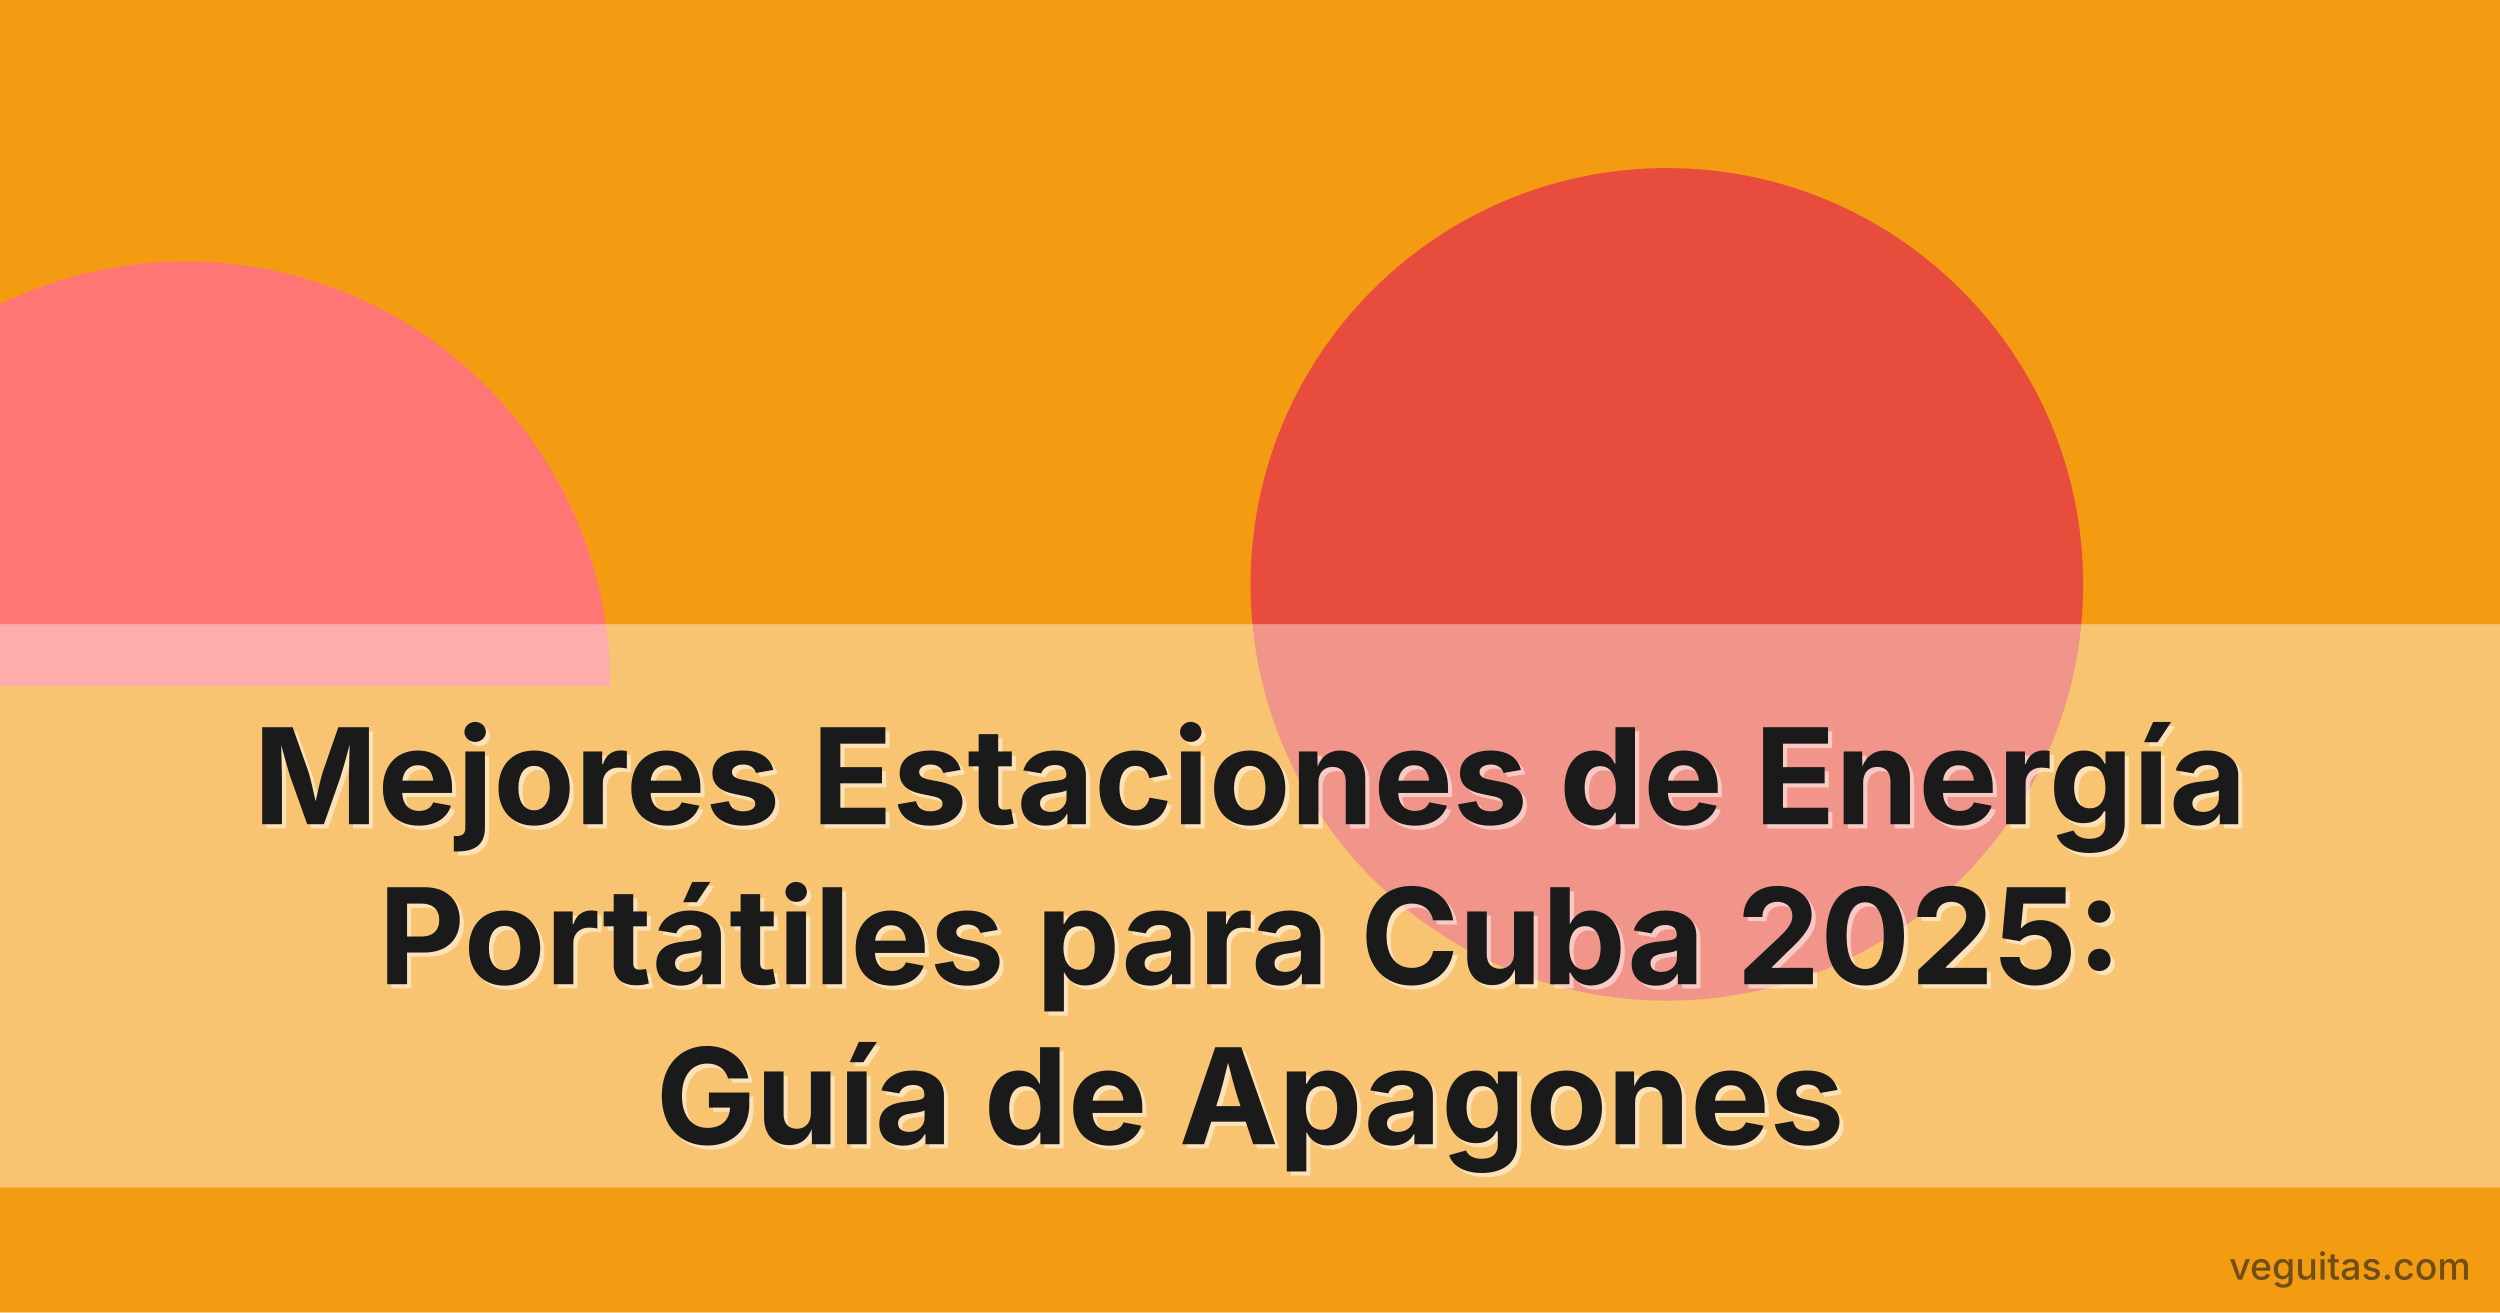
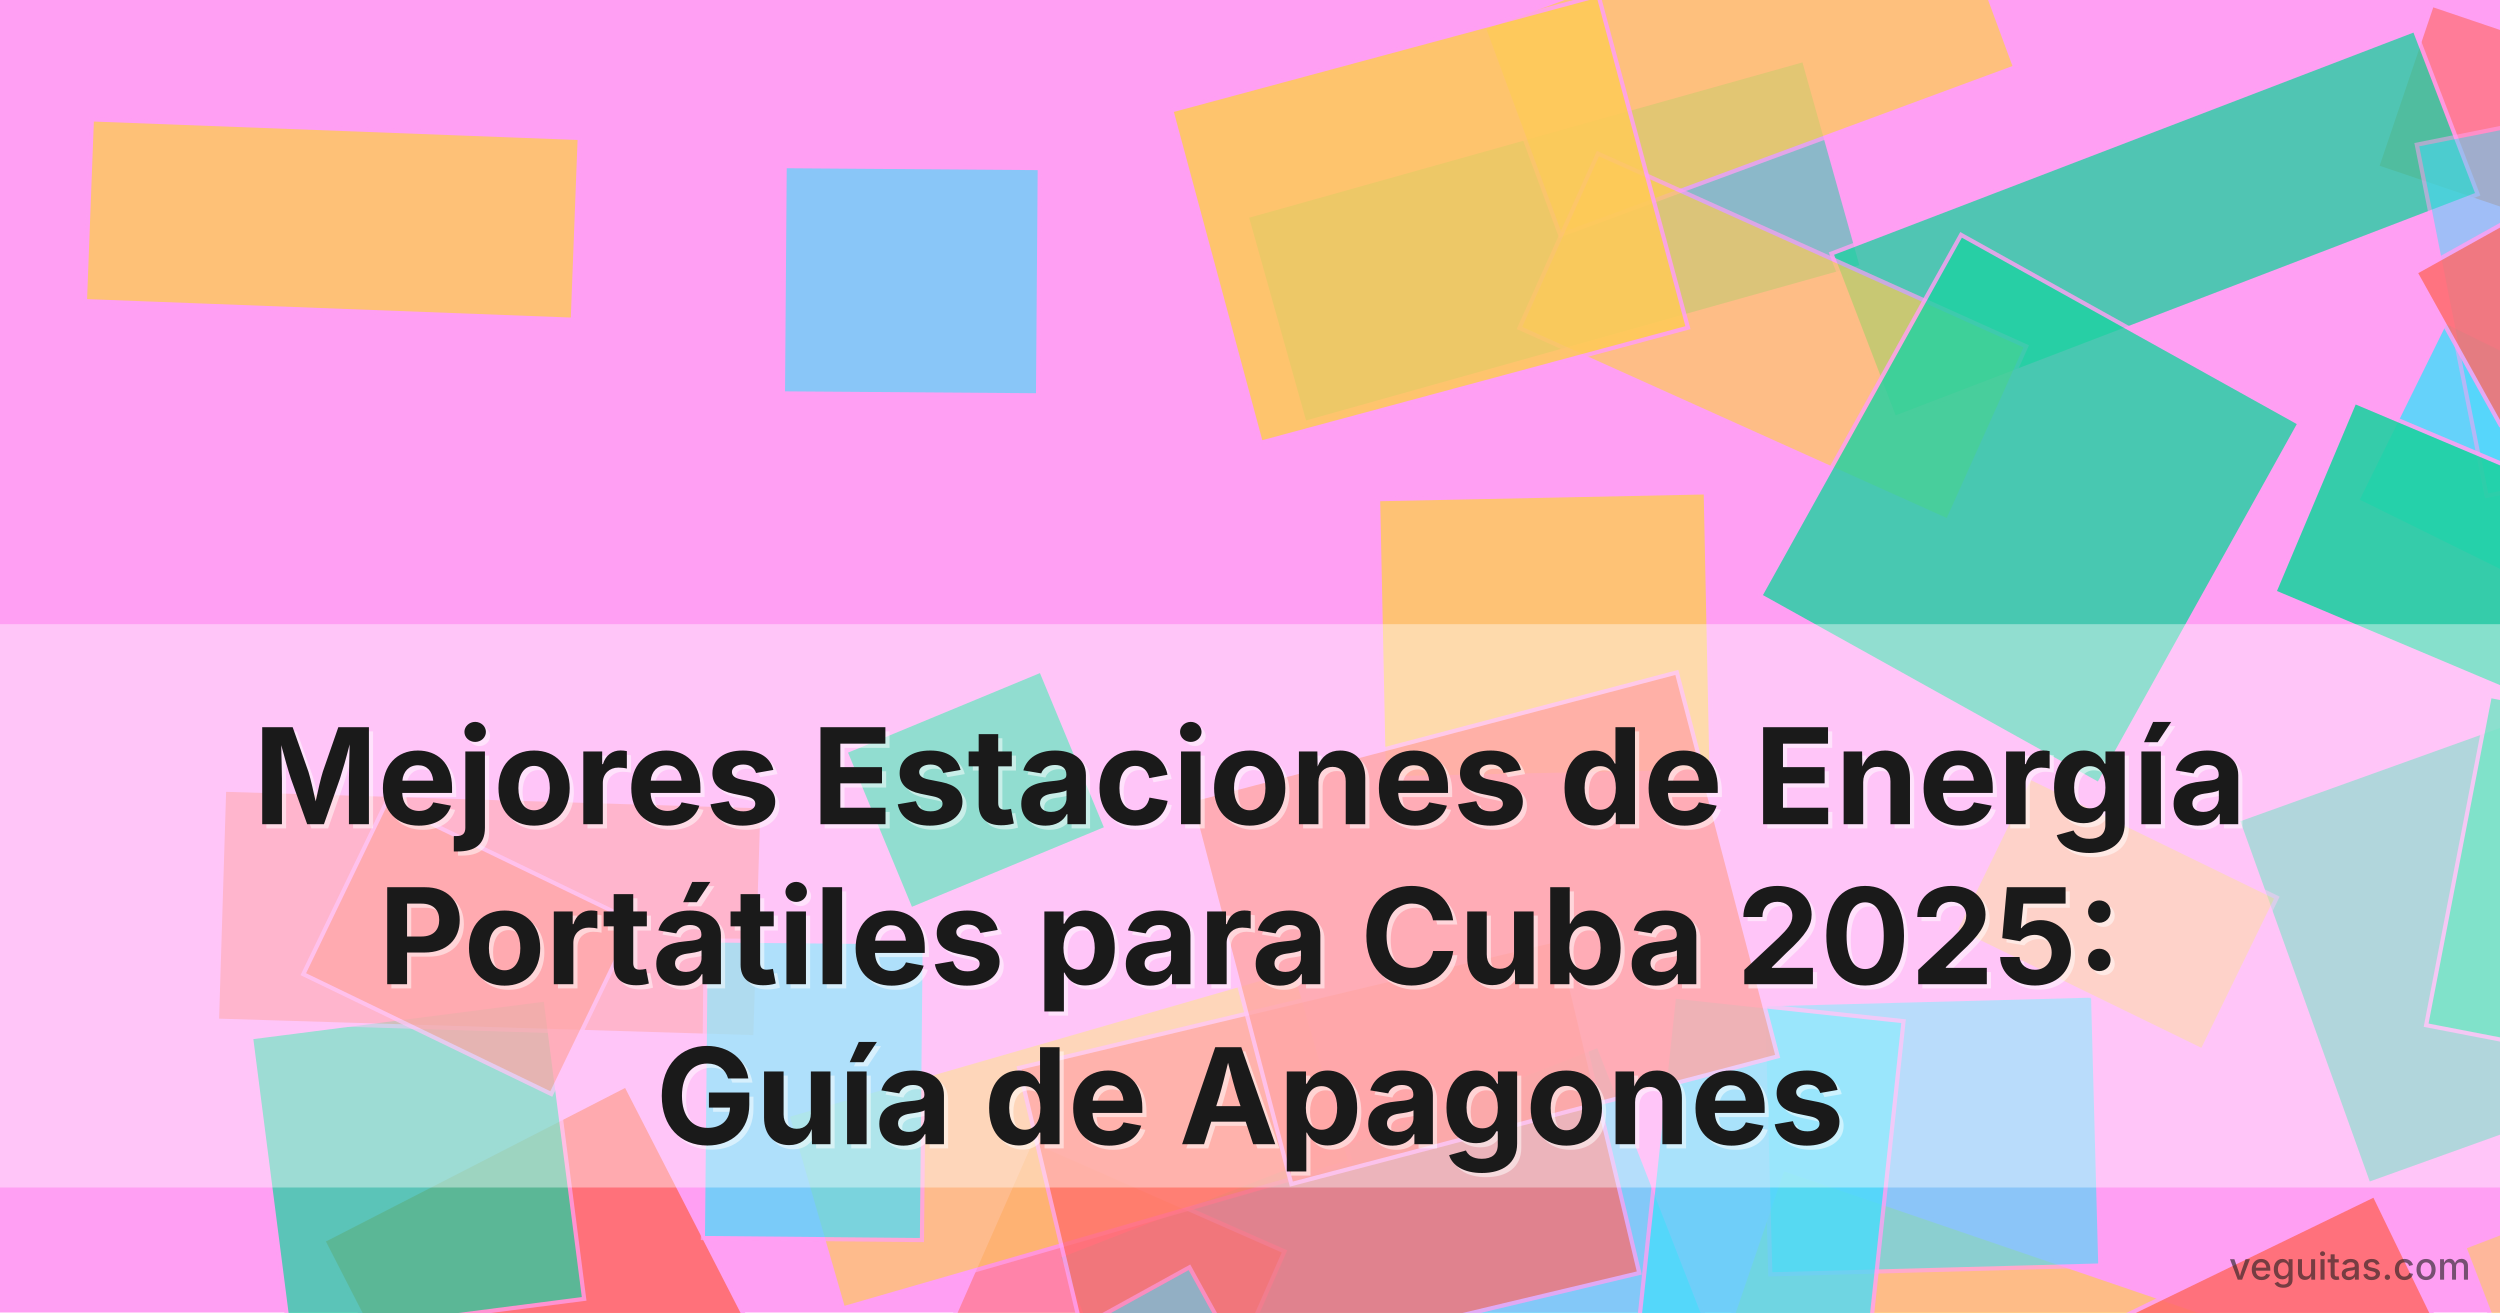
<svg xmlns="http://www.w3.org/2000/svg" version="1.1" width="1200" height="630" viewBox="0 0 1200 630">
-   <rect width="1200" height="630" fill="#f39c12" />
-   <circle r="199.835" cx="800.104" cy="280.494" fill="#e74c3c" />
-   <path d="M -114.745 329.362 A 203.863 203.863 0 0 1 292.981 329.362" fill="#ff7675" />
+   <rect width="1200" height="630" fill="#ff9ff3" />
+   <rect width="215.794" height="165.842" x="823.124" y="591.452" fill="#feca57" opacity="0.688" transform="matrix(0.9463145,0.3232472,-0.3232472,0.9463145,267.9714,-264.746)" stroke-width="2" stroke="#ff9ff3" />
+   <rect width="163.414" height="165.623" x="183.898" y="549.041" fill="#ff6b6b" opacity="0.892" transform="matrix(0.8896794,-0.4565858,0.4565858,0.8896794,-259.193,190.9776)" stroke-width="2" stroke="#ff9ff3" />
+   <rect width="278.105" height="186.199" x="532.512" y="546.036" fill="#48dbfb" opacity="0.676" transform="matrix(0.9315557,-0.3635987,0.3635987,0.9315557,-186.4241,287.9252)" stroke-width="2" stroke="#ff9ff3" />
+   <rect width="142.567" height="144.92" x="129.157" y="488.228" fill="#1dd1a1" opacity="0.724" transform="matrix(0.9918263,-0.1275953,0.1275953,0.9918263,-69.90286,30.15808)" stroke-width="2" stroke="#ff9ff3" />
+   <rect width="184.554" height="86.783" x="1192.225" y="562.58" fill="#feca57" opacity="0.566" transform="matrix(0.9334876,-0.3586098,0.3586098,0.9334876,-131.872,500.9396)" stroke-width="2" stroke="#ff9ff3" />
+   <rect width="132.695" height="158.298" x="457.567" y="567.212" fill="#ff6b6b" opacity="0.547" transform="matrix(0.9150714,0.4032919,-0.4032919,0.9150714,305.1674,-156.3958)" stroke-width="2" stroke="#ff9ff3" />
+   <rect width="225.819" height="95.949" x="1140.937" y="199.28" fill="#48dbfb" opacity="0.84" transform="matrix(0.8966767,0.442686,-0.442686,0.8966767,239.0074,-529.5132)" stroke-width="2" stroke="#ff9ff3" />
+   <rect width="222.022" height="185.729" x="1098.962" y="350.593" fill="#1dd1a1" opacity="0.575" transform="matrix(0.9411448,-0.3380038,0.3380038,0.9411448,-78.67712,435.0751)" stroke-width="2" stroke="#ff9ff3" />
+   <rect width="253.514" height="96.461" x="386.345" y="498.294" fill="#feca57" opacity="0.657" transform="matrix(0.9607743,-0.2773316,0.2773316,0.9607743,-131.4418,163.7371)" stroke-width="2" stroke="#ff9ff3" />
+   <rect width="258.569" height="110.915" x="105.796" y="383.018" fill="#ff6b6b" opacity="0.526" transform="matrix(0.999524,0.03085179,-0.03085179,0.999524,13.63967,-7.043925)" stroke-width="2" stroke="#ff9ff3" />
+   <rect width="158.464" height="129.65" x="847.987" y="479.938" fill="#48dbfb" opacity="0.632" transform="matrix(0.9996434,-0.02670463,0.02670463,0.9996434,-14.21702,24.95532)" stroke-width="2" stroke="#ff9ff3" />
+   <rect width="203.097" height="160.997" x="1177.974" y="351.844" fill="#1dd1a1" opacity="0.848" transform="matrix(0.9818092,0.1898702,-0.1898702,0.9818092,105.3644,-235.0785)" stroke-width="2" stroke="#ff9ff3" />
+   <rect width="157.308" height="134.04" x="662.863" y="237.956" fill="#feca57" opacity="0.81" transform="matrix(0.9997843,-0.0207683,0.0207683,0.9997843,-6.173901,15.46582)" stroke-width="2" stroke="#ff9ff3" />
+   <rect width="229.758" height="82.272" x="1148.089" y="36.937" fill="#ff6b6b" opacity="0.671" transform="matrix(0.947179,0.3207053,-0.3207053,0.947179,91.74968,-400.9168)" stroke-width="2" stroke="#ff9ff3" />
+   <rect width="110.803" height="189.393" x="793.102" y="483.714" fill="#48dbfb" opacity="0.784" transform="matrix(0.9942799,0.1068059,-0.1068059,0.9942799,66.63124,-87.31661)" stroke-width="2" stroke="#ff9ff3" />
+   <rect width="277.833" height="103.072" x="607.124" y="64.351" fill="#1dd1a1" opacity="0.515" transform="matrix(0.9627988,-0.2702194,0.2702194,0.9627988,-3.561256,205.9056)" stroke-width="2" stroke="#ff9ff3" />
+   <rect width="131.849" height="81.679" x="949.813" y="397.868" fill="#feca57" opacity="0.503" transform="matrix(0.8990194,0.4379088,-0.4379088,0.8990194,294.6839,-400.4997)" stroke-width="2" stroke="#ff9ff3" />
+   <rect width="266.769" height="164.774" x="504.615" y="479.429" fill="#ff6b6b" opacity="0.752" transform="matrix(0.972753,-0.231844,0.231844,0.972753,-112.8699,163.2242)" stroke-width="2" stroke="#ff9ff3" />
+   <rect width="100.276" height="162.725" x="516.182" y="622.41" fill="#48dbfb" opacity="0.566" transform="matrix(0.8756676,-0.4829144,0.4829144,0.8756676,-269.45,360.9862)" stroke-width="2" stroke="#ff9ff3" />
+   <rect width="299.846" height="84.51" x="884.266" y="65.233" fill="#1dd1a1" opacity="0.772" transform="matrix(0.9336803,-0.3581076,0.3581076,0.9336803,30.09486,377.4796)" stroke-width="2" stroke="#ff9ff3" />
+   <rect width="232.735" height="106.19" x="723.346" y="-30.31" fill="#feca57" opacity="0.756" transform="matrix(0.9380838,-0.3464083,0.3464083,0.9380838,44.0989,292.2945)" stroke-width="2" stroke="#ff9ff3" />
+   <rect width="132.21" height="91.818" x="158.968" y="409.125" fill="#ff6b6b" opacity="0.731" transform="matrix(0.9003766,0.4351115,-0.4351115,0.9003766,220.4131,-52.5999)" stroke-width="2" stroke="#ff9ff3" />
+   <rect width="220.953" height="171.863" x="1174.692" y="46.253" fill="#48dbfb" opacity="0.52" transform="matrix(0.9808243,-0.1948941,0.1948941,0.9808243,-1.117948,253.0064)" stroke-width="2" stroke="#ff9ff3" />
+   <rect width="101.71" height="82.106" x="417.596" y="338.123" fill="#1dd1a1" opacity="0.816" transform="matrix(0.9237938,-0.3828903,0.3828903,0.9237938,-109.484,208.2611)" stroke-width="2" stroke="#ff9ff3" />
+   <rect width="225.452" height="91.802" x="738.235" y="115.937" fill="#feca57" opacity="0.692" transform="matrix(0.9119064,0.4103983,-0.4103983,0.9119064,141.3823,-334.9759)" stroke-width="2" stroke="#ff9ff3" />
+   <rect width="135.68" height="83.666" x="1171.174" y="92.428" fill="#ff6b6b" opacity="0.842" transform="matrix(0.8736166,-0.4866149,0.4866149,0.8736166,91.25745,619.891)" stroke-width="2" stroke="#ff9ff3" />
+   <rect width="105.142" height="142.859" x="338.059" y="451.887" fill="#48dbfb" opacity="0.728" transform="matrix(0.9999565,0.009332279,-0.009332279,0.9999565,4.900746,-3.622685)" stroke-width="2" stroke="#ff9ff3" />
+   <rect width="185.98" height="198.333" x="881.348" y="145.437" fill="#1dd1a1" opacity="0.812" transform="matrix(0.8737845,0.4863133,-0.4863133,0.8737845,241.9306,-442.9605)" stroke-width="2" stroke="#ff9ff3" />
+   <rect width="212.33" height="165.177" x="580.058" y="22.56" fill="#feca57" opacity="0.855" transform="matrix(0.965578,-0.2601136,0.2601136,0.965578,-3.72936,182.1153)" stroke-width="2" stroke="#ff9ff3" />
+   <rect width="241.361" height="190.529" x="591.681" y="350.298" fill="#ff6b6b" opacity="0.806" transform="matrix(0.9671806,-0.2540898,0.2540898,0.9671806,-89.83364,195.6269)" stroke-width="2" stroke="#ff9ff3" />
+   <rect width="122.452" height="109.09" x="376.224" y="80.208" fill="#48dbfb" opacity="0.648" transform="matrix(0.9999717,0.007526758,-0.007526758,0.9999717,1.026643,-3.28876)" stroke-width="2" stroke="#ff9ff3" />
+   <rect width="159.13" height="99.163" x="1104.664" y="219.884" fill="#1dd1a1" opacity="0.892" transform="matrix(0.921312,0.3888241,-0.3888241,0.921312,197.9595,-439.2531)" stroke-width="2" stroke="#ff9ff3" />
+   <rect width="234.352" height="87.299" x="42.342" y="61.733" fill="#feca57" opacity="0.796" transform="matrix(0.9992764,0.03803497,-0.03803497,0.9992764,4.123644,-5.991033)" stroke-width="2" stroke="#ff9ff3" />
+   <rect width="254.584" height="110.719" x="922.032" y="623.576" fill="#ff6b6b" opacity="0.877" transform="matrix(0.8997796,-0.4363447,0.4363447,0.8997796,-191.0862,525.9103)" stroke-width="2" stroke="#ff9ff3" />
  <rect width="1200" height="270.4" x="0" y="299.6" fill="rgba(255,255,255,0.4)" />
  <text font-family="system-ui, -apple-system, sans-serif" font-size="64" font-weight="700" text-anchor="middle" fill="rgba(255,255,255,0.5)" x="602" y="397.628">
    <tspan dy="0" x="602">Mejores Estaciones de Energía</tspan>
  </text>
  <text font-family="system-ui, -apple-system, sans-serif" font-size="64" font-weight="700" text-anchor="middle" fill="#1a1a1a" x="600" y="395.628">
    <tspan dy="0" x="600">Mejores Estaciones de Energía</tspan>
  </text>
  <text font-family="system-ui, -apple-system, sans-serif" font-size="64" font-weight="700" text-anchor="middle" fill="rgba(255,255,255,0.5)" x="602" y="474.428">
    <tspan dy="0" x="602">Portátiles para Cuba 2025:</tspan>
  </text>
  <text font-family="system-ui, -apple-system, sans-serif" font-size="64" font-weight="700" text-anchor="middle" fill="#1a1a1a" x="600" y="472.428">
    <tspan dy="0" x="600">Portátiles para Cuba 2025:</tspan>
  </text>
  <text font-family="system-ui, -apple-system, sans-serif" font-size="64" font-weight="700" text-anchor="middle" fill="rgba(255,255,255,0.5)" x="602" y="551.228">
    <tspan dy="0" x="602">Guía de Apagones</tspan>
  </text>
  <text font-family="system-ui, -apple-system, sans-serif" font-size="64" font-weight="700" text-anchor="middle" fill="#1a1a1a" x="600" y="549.228">
    <tspan dy="0" x="600">Guía de Apagones</tspan>
  </text>
  <text font-family="system-ui, -apple-system, sans-serif" font-size="18" font-weight="500" fill="#1a1a1a" opacity="0.6" x="1070" y="614.239">
    <tspan dy="0" x="1070">veguitas.com</tspan>
  </text>
</svg>
